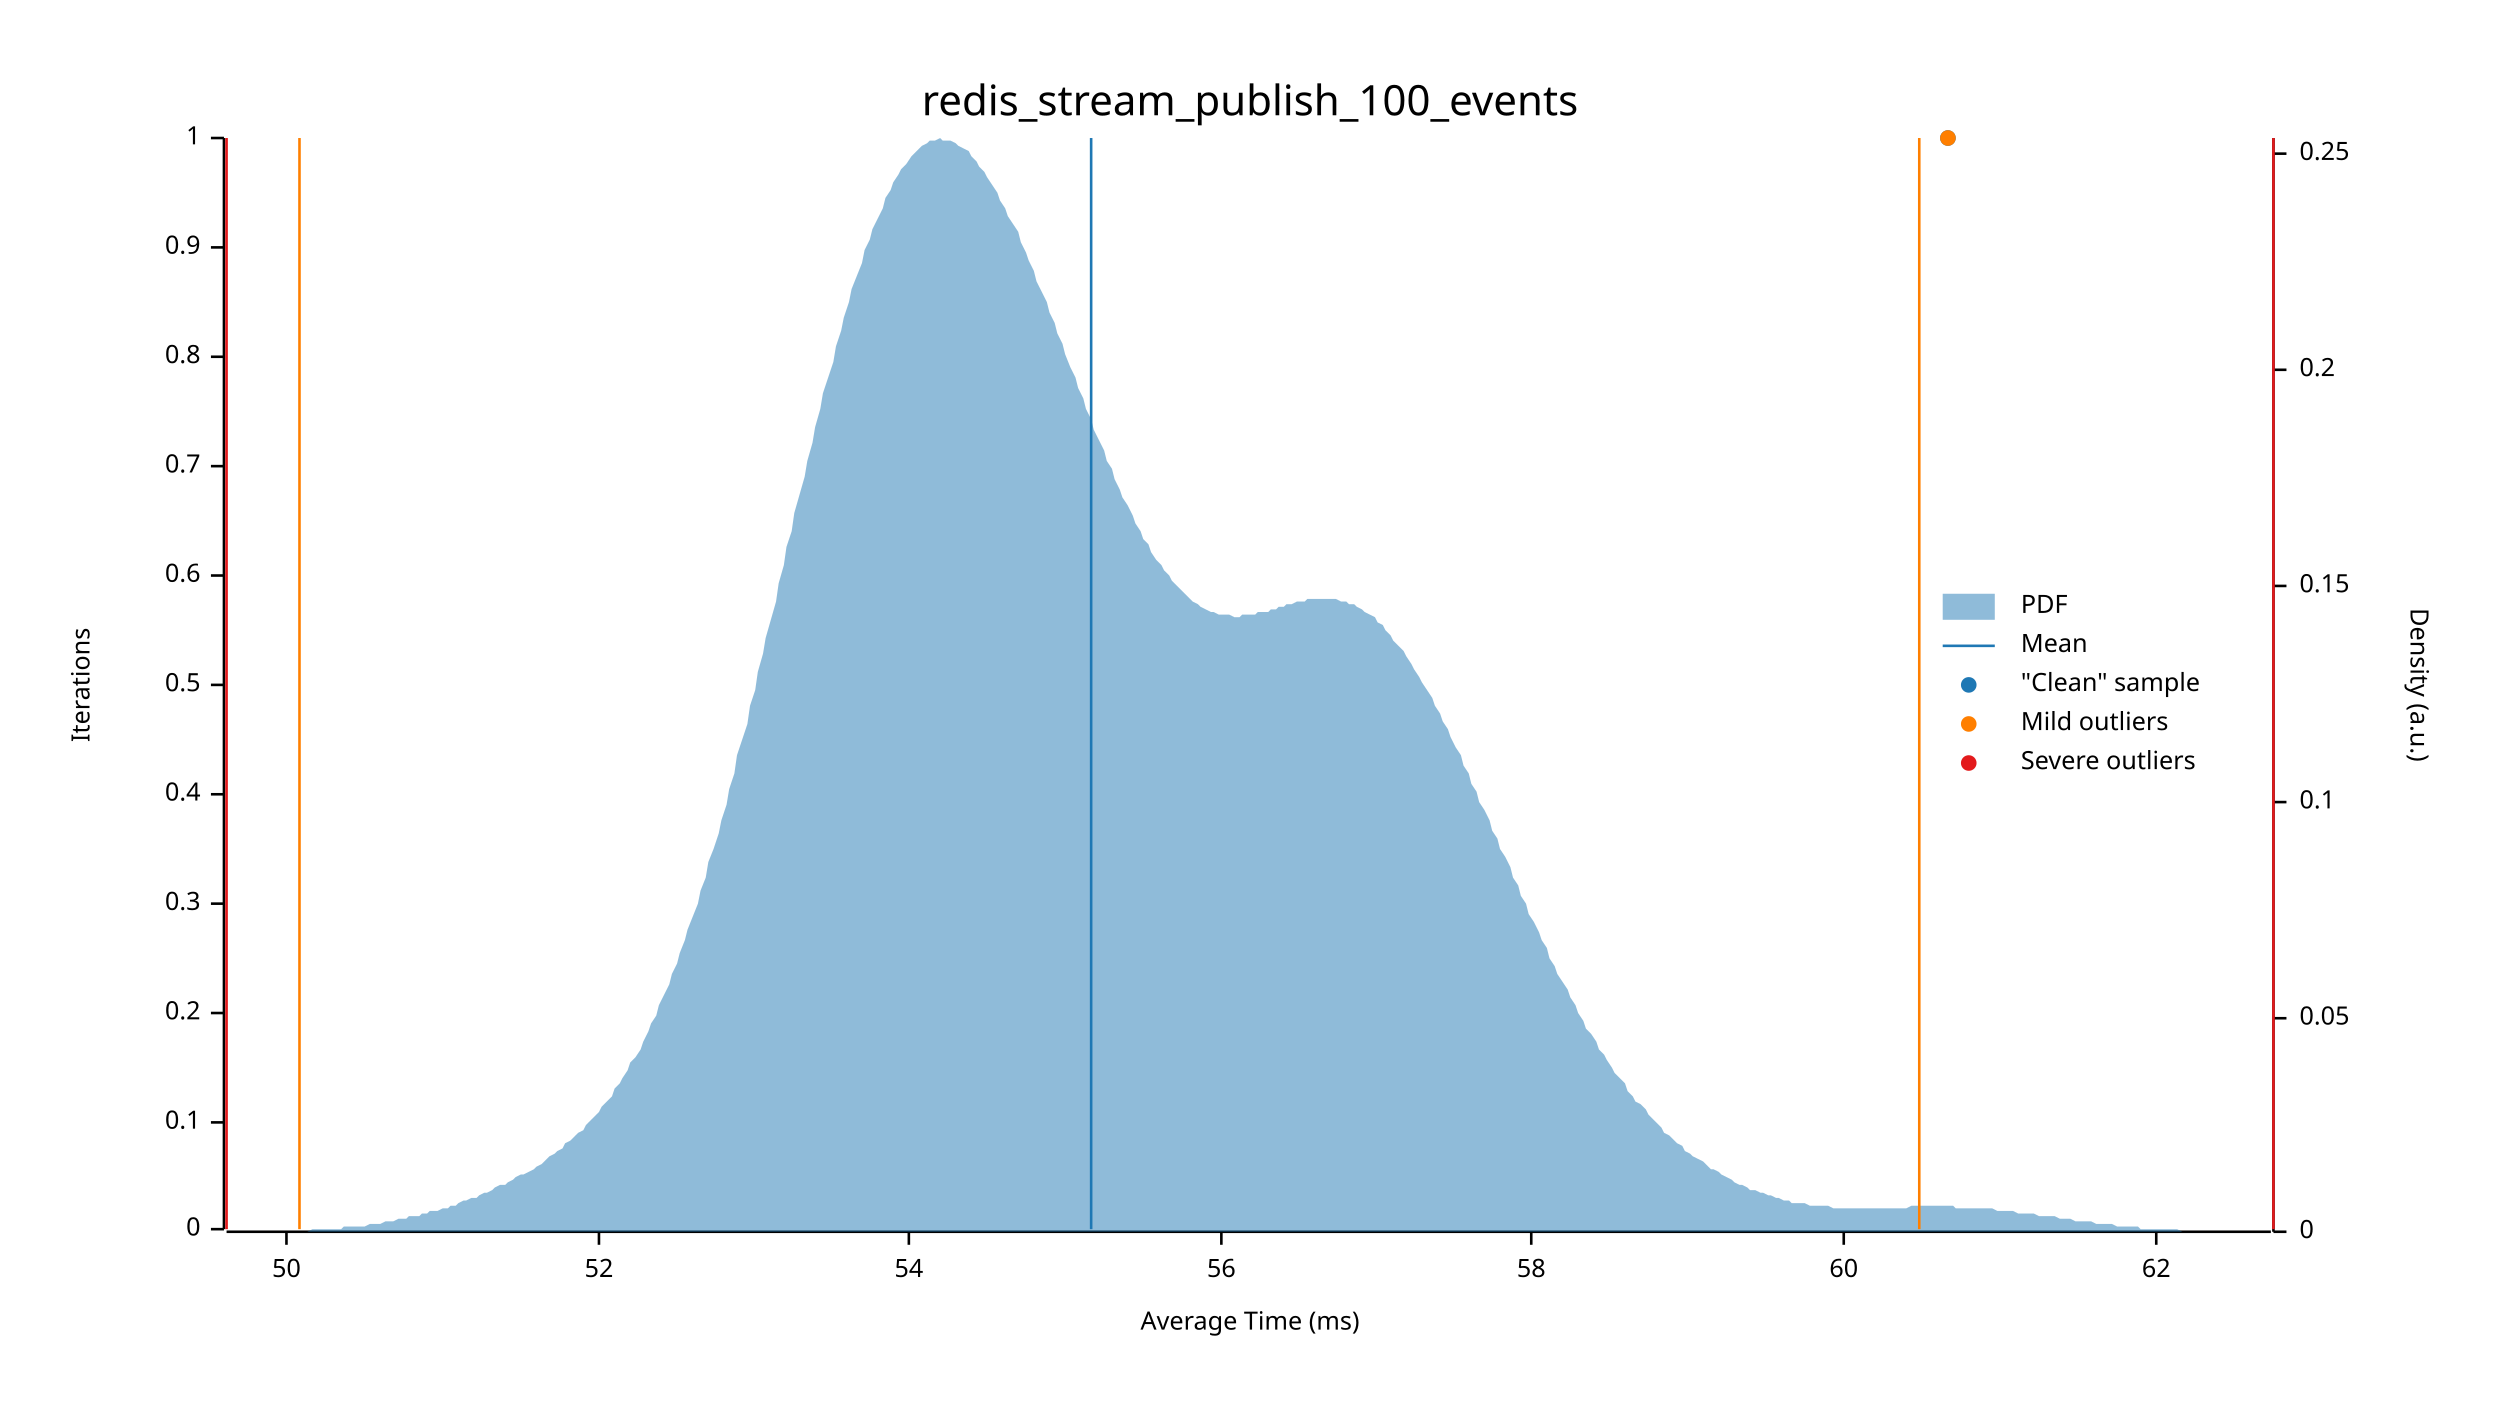
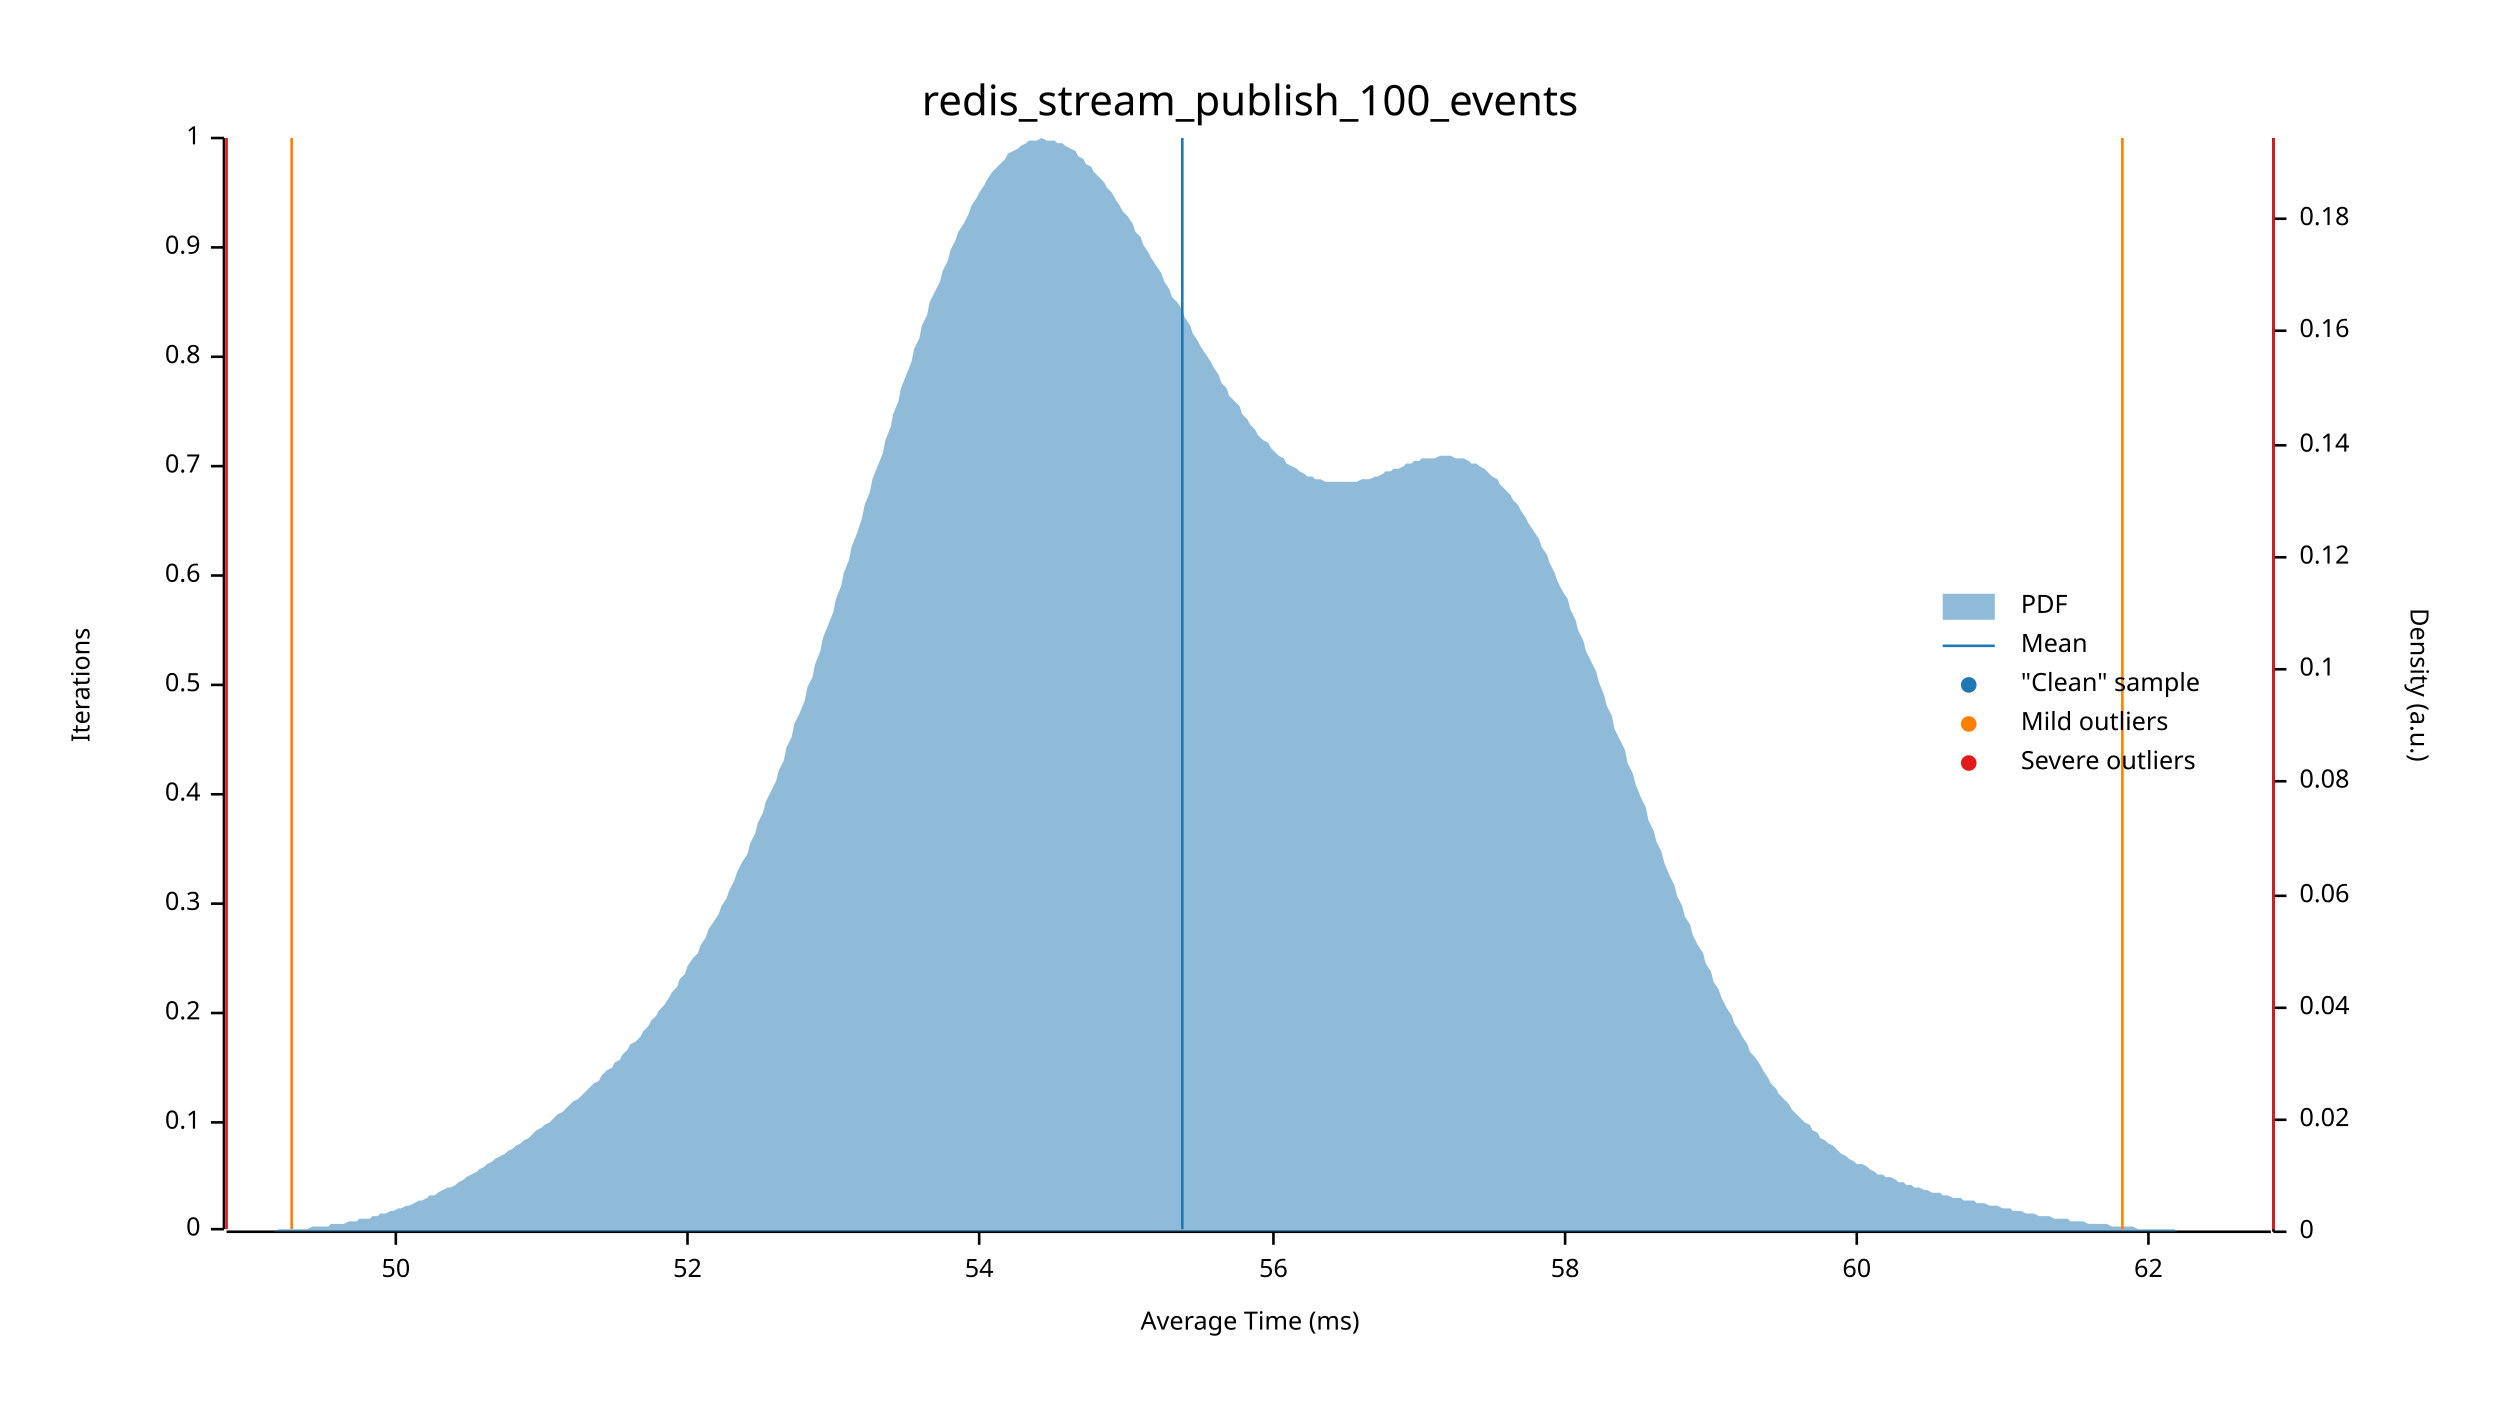
<svg xmlns="http://www.w3.org/2000/svg" width="960" height="540" viewBox="0 0 960 540">
  <text x="480" y="32" dy="0.76em" text-anchor="middle" font-family="sans-serif" font-size="16.129" opacity="1" fill="#000000">
redis_stream_publish_100_events
</text>
  <text x="27" y="263" dy="0.76em" text-anchor="middle" font-family="sans-serif" font-size="9.677" opacity="1" fill="#000000" transform="rotate(270, 27, 263)">
Iterations
</text>
  <text x="480" y="513" dy="-0.5ex" text-anchor="middle" font-family="sans-serif" font-size="9.677" opacity="1" fill="#000000">
Average Time (ms)
</text>
  <polyline fill="none" opacity="1" stroke="#000000" stroke-width="1" points="86,53 86,472 " />
  <text x="77" y="472" dy="0.5ex" text-anchor="end" font-family="sans-serif" font-size="9.677" opacity="1" fill="#000000">
0
</text>
  <polyline fill="none" opacity="1" stroke="#000000" stroke-width="1" points="81,472 86,472 " />
  <text x="77" y="431" dy="0.5ex" text-anchor="end" font-family="sans-serif" font-size="9.677" opacity="1" fill="#000000">
0.1
</text>
  <polyline fill="none" opacity="1" stroke="#000000" stroke-width="1" points="81,431 86,431 " />
  <text x="77" y="389" dy="0.5ex" text-anchor="end" font-family="sans-serif" font-size="9.677" opacity="1" fill="#000000">
0.2
</text>
  <polyline fill="none" opacity="1" stroke="#000000" stroke-width="1" points="81,389 86,389 " />
  <text x="77" y="347" dy="0.5ex" text-anchor="end" font-family="sans-serif" font-size="9.677" opacity="1" fill="#000000">
0.3
</text>
  <polyline fill="none" opacity="1" stroke="#000000" stroke-width="1" points="81,347 86,347 " />
  <text x="77" y="305" dy="0.5ex" text-anchor="end" font-family="sans-serif" font-size="9.677" opacity="1" fill="#000000">
0.4
</text>
  <polyline fill="none" opacity="1" stroke="#000000" stroke-width="1" points="81,305 86,305 " />
  <text x="77" y="263" dy="0.5ex" text-anchor="end" font-family="sans-serif" font-size="9.677" opacity="1" fill="#000000">
0.5
</text>
  <polyline fill="none" opacity="1" stroke="#000000" stroke-width="1" points="81,263 86,263 " />
  <text x="77" y="221" dy="0.5ex" text-anchor="end" font-family="sans-serif" font-size="9.677" opacity="1" fill="#000000">
0.6
</text>
  <polyline fill="none" opacity="1" stroke="#000000" stroke-width="1" points="81,221 86,221 " />
  <text x="77" y="179" dy="0.5ex" text-anchor="end" font-family="sans-serif" font-size="9.677" opacity="1" fill="#000000">
0.7
</text>
  <polyline fill="none" opacity="1" stroke="#000000" stroke-width="1" points="81,179 86,179 " />
  <text x="77" y="137" dy="0.5ex" text-anchor="end" font-family="sans-serif" font-size="9.677" opacity="1" fill="#000000">
0.8
</text>
  <polyline fill="none" opacity="1" stroke="#000000" stroke-width="1" points="81,137 86,137 " />
  <text x="77" y="95" dy="0.5ex" text-anchor="end" font-family="sans-serif" font-size="9.677" opacity="1" fill="#000000">
0.9
</text>
  <polyline fill="none" opacity="1" stroke="#000000" stroke-width="1" points="81,95 86,95 " />
  <text x="77" y="53" dy="0.5ex" text-anchor="end" font-family="sans-serif" font-size="9.677" opacity="1" fill="#000000">
1
</text>
  <polyline fill="none" opacity="1" stroke="#000000" stroke-width="1" points="81,53 86,53 " />
  <polyline fill="none" opacity="1" stroke="#000000" stroke-width="1" points="87,473 872,473 " />
-   <text x="110" y="483" dy="0.76em" text-anchor="middle" font-family="sans-serif" font-size="9.677" opacity="1" fill="#000000">
+   <text x="152" y="483" dy="0.76em" text-anchor="middle" font-family="sans-serif" font-size="9.677" opacity="1" fill="#000000">
50
</text>
-   <polyline fill="none" opacity="1" stroke="#000000" stroke-width="1" points="110,473 110,478 " />
-   <text x="230" y="483" dy="0.76em" text-anchor="middle" font-family="sans-serif" font-size="9.677" opacity="1" fill="#000000">
+   <polyline fill="none" opacity="1" stroke="#000000" stroke-width="1" points="152,473 152,478 " />
+   <text x="264" y="483" dy="0.76em" text-anchor="middle" font-family="sans-serif" font-size="9.677" opacity="1" fill="#000000">
52
</text>
-   <polyline fill="none" opacity="1" stroke="#000000" stroke-width="1" points="230,473 230,478 " />
-   <text x="349" y="483" dy="0.76em" text-anchor="middle" font-family="sans-serif" font-size="9.677" opacity="1" fill="#000000">
+   <polyline fill="none" opacity="1" stroke="#000000" stroke-width="1" points="264,473 264,478 " />
+   <text x="376" y="483" dy="0.76em" text-anchor="middle" font-family="sans-serif" font-size="9.677" opacity="1" fill="#000000">
54
</text>
-   <polyline fill="none" opacity="1" stroke="#000000" stroke-width="1" points="349,473 349,478 " />
-   <text x="469" y="483" dy="0.76em" text-anchor="middle" font-family="sans-serif" font-size="9.677" opacity="1" fill="#000000">
+   <polyline fill="none" opacity="1" stroke="#000000" stroke-width="1" points="376,473 376,478 " />
+   <text x="489" y="483" dy="0.76em" text-anchor="middle" font-family="sans-serif" font-size="9.677" opacity="1" fill="#000000">
56
</text>
-   <polyline fill="none" opacity="1" stroke="#000000" stroke-width="1" points="469,473 469,478 " />
-   <text x="588" y="483" dy="0.76em" text-anchor="middle" font-family="sans-serif" font-size="9.677" opacity="1" fill="#000000">
+   <polyline fill="none" opacity="1" stroke="#000000" stroke-width="1" points="489,473 489,478 " />
+   <text x="601" y="483" dy="0.76em" text-anchor="middle" font-family="sans-serif" font-size="9.677" opacity="1" fill="#000000">
58
</text>
-   <polyline fill="none" opacity="1" stroke="#000000" stroke-width="1" points="588,473 588,478 " />
-   <text x="708" y="483" dy="0.76em" text-anchor="middle" font-family="sans-serif" font-size="9.677" opacity="1" fill="#000000">
+   <polyline fill="none" opacity="1" stroke="#000000" stroke-width="1" points="601,473 601,478 " />
+   <text x="713" y="483" dy="0.76em" text-anchor="middle" font-family="sans-serif" font-size="9.677" opacity="1" fill="#000000">
60
</text>
-   <polyline fill="none" opacity="1" stroke="#000000" stroke-width="1" points="708,473 708,478 " />
-   <text x="828" y="483" dy="0.76em" text-anchor="middle" font-family="sans-serif" font-size="9.677" opacity="1" fill="#000000">
+   <polyline fill="none" opacity="1" stroke="#000000" stroke-width="1" points="713,473 713,478 " />
+   <text x="825" y="483" dy="0.76em" text-anchor="middle" font-family="sans-serif" font-size="9.677" opacity="1" fill="#000000">
62
</text>
-   <polyline fill="none" opacity="1" stroke="#000000" stroke-width="1" points="828,473 828,478 " />
+   <polyline fill="none" opacity="1" stroke="#000000" stroke-width="1" points="825,473 825,478 " />
  <text x="933" y="263" dy="0.76em" text-anchor="middle" font-family="sans-serif" font-size="9.677" opacity="1" fill="#000000" transform="rotate(90, 933, 263)">
Density (a.u.)
</text>
  <polyline fill="none" opacity="1" stroke="#000000" stroke-width="1" points="873,53 873,473 " />
  <text x="883" y="473" dy="0.5ex" text-anchor="start" font-family="sans-serif" font-size="9.677" opacity="1" fill="#000000">
0
</text>
  <polyline fill="none" opacity="1" stroke="#000000" stroke-width="1" points="873,473 878,473 " />
-   <text x="883" y="391" dy="0.5ex" text-anchor="start" font-family="sans-serif" font-size="9.677" opacity="1" fill="#000000">
- 0.05
+   <text x="883" y="430" dy="0.5ex" text-anchor="start" font-family="sans-serif" font-size="9.677" opacity="1" fill="#000000">
+ 0.02
</text>
-   <polyline fill="none" opacity="1" stroke="#000000" stroke-width="1" points="873,391 878,391 " />
-   <text x="883" y="308" dy="0.5ex" text-anchor="start" font-family="sans-serif" font-size="9.677" opacity="1" fill="#000000">
+   <polyline fill="none" opacity="1" stroke="#000000" stroke-width="1" points="873,430 878,430 " />
+   <text x="883" y="387" dy="0.5ex" text-anchor="start" font-family="sans-serif" font-size="9.677" opacity="1" fill="#000000">
+ 0.04
+ </text>
+   <polyline fill="none" opacity="1" stroke="#000000" stroke-width="1" points="873,387 878,387 " />
+   <text x="883" y="344" dy="0.5ex" text-anchor="start" font-family="sans-serif" font-size="9.677" opacity="1" fill="#000000">
+ 0.06
+ </text>
+   <polyline fill="none" opacity="1" stroke="#000000" stroke-width="1" points="873,344 878,344 " />
+   <text x="883" y="300" dy="0.5ex" text-anchor="start" font-family="sans-serif" font-size="9.677" opacity="1" fill="#000000">
+ 0.08
+ </text>
+   <polyline fill="none" opacity="1" stroke="#000000" stroke-width="1" points="873,300 878,300 " />
+   <text x="883" y="257" dy="0.5ex" text-anchor="start" font-family="sans-serif" font-size="9.677" opacity="1" fill="#000000">
0.1
</text>
-   <polyline fill="none" opacity="1" stroke="#000000" stroke-width="1" points="873,308 878,308 " />
-   <text x="883" y="225" dy="0.5ex" text-anchor="start" font-family="sans-serif" font-size="9.677" opacity="1" fill="#000000">
- 0.15
+   <polyline fill="none" opacity="1" stroke="#000000" stroke-width="1" points="873,257 878,257 " />
+   <text x="883" y="214" dy="0.5ex" text-anchor="start" font-family="sans-serif" font-size="9.677" opacity="1" fill="#000000">
+ 0.12
</text>
-   <polyline fill="none" opacity="1" stroke="#000000" stroke-width="1" points="873,225 878,225 " />
-   <text x="883" y="142" dy="0.5ex" text-anchor="start" font-family="sans-serif" font-size="9.677" opacity="1" fill="#000000">
- 0.2
+   <polyline fill="none" opacity="1" stroke="#000000" stroke-width="1" points="873,214 878,214 " />
+   <text x="883" y="171" dy="0.5ex" text-anchor="start" font-family="sans-serif" font-size="9.677" opacity="1" fill="#000000">
+ 0.14
</text>
-   <polyline fill="none" opacity="1" stroke="#000000" stroke-width="1" points="873,142 878,142 " />
-   <text x="883" y="59" dy="0.5ex" text-anchor="start" font-family="sans-serif" font-size="9.677" opacity="1" fill="#000000">
- 0.25
+   <polyline fill="none" opacity="1" stroke="#000000" stroke-width="1" points="873,171 878,171 " />
+   <text x="883" y="127" dy="0.5ex" text-anchor="start" font-family="sans-serif" font-size="9.677" opacity="1" fill="#000000">
+ 0.16
</text>
-   <polyline fill="none" opacity="1" stroke="#000000" stroke-width="1" points="873,59 878,59 " />
-   <polygon opacity="0.5" fill="#1F78B4" points="87,473 88,473 90,473 91,473 93,473 94,473 96,473 98,473 99,473 101,473 102,473 104,473 105,473 107,473 109,473 110,473 112,473 113,473 115,473 116,473 118,473 120,472 121,472 123,472 124,472 126,472 127,472 129,472 131,472 132,471 134,471 135,471 137,471 138,471 140,471 142,470 143,470 145,470 146,470 148,469 150,469 151,469 153,468 154,468 156,468 157,467 159,467 161,467 162,466 164,466 165,465 167,465 168,465 170,464 172,464 173,463 175,463 176,462 178,461 179,461 181,460 183,460 184,459 186,458 187,458 189,457 190,456 192,455 194,455 195,454 197,453 198,452 200,451 201,451 203,450 205,449 206,448 208,447 209,446 211,444 213,443 214,442 216,441 217,439 219,438 220,437 222,435 224,434 225,432 227,430 228,429 230,427 231,425 233,423 235,421 236,418 238,416 239,414 241,411 242,408 244,406 246,403 247,400 249,396 250,393 252,390 253,386 255,382 257,378 258,374 260,370 261,366 263,361 264,357 266,352 268,347 269,342 271,337 272,331 274,326 276,320 277,315 279,309 280,303 282,297 283,290 285,284 287,278 288,271 290,265 291,258 293,251 294,245 296,238 298,231 299,224 301,217 302,210 304,204 305,197 307,190 309,183 310,177 312,170 313,164 315,157 316,151 318,145 320,139 321,133 323,127 324,122 326,116 327,111 329,106 331,101 332,96 334,92 335,88 337,84 339,80 340,76 342,73 343,70 345,67 346,65 348,63 350,60 351,59 353,57 354,56 356,55 357,54 359,54 361,53 362,54 364,54 365,54 367,55 368,56 370,57 372,58 373,60 375,62 376,64 378,66 379,68 381,71 383,74 384,77 386,80 387,83 389,86 391,89 392,93 394,97 395,100 397,104 398,108 400,112 402,116 403,120 405,124 406,128 408,132 409,136 411,141 413,145 414,149 416,153 417,157 419,161 420,165 422,169 424,173 425,177 427,180 428,184 430,188 431,191 433,194 435,198 436,201 438,204 439,207 441,209 442,212 444,215 446,217 447,219 449,221 450,223 452,225 454,227 455,228 457,230 458,231 460,232 461,233 463,234 465,235 466,235 468,236 469,236 471,236 472,236 474,237 476,237 477,236 479,236 480,236 482,236 483,235 485,235 487,235 488,234 490,234 491,233 493,233 494,232 496,232 498,231 499,231 501,231 502,230 504,230 505,230 507,230 509,230 510,230 512,230 513,230 515,231 517,231 518,232 520,232 521,233 523,234 524,235 526,236 528,237 529,239 531,240 532,242 534,244 535,246 537,248 539,250 540,252 542,255 543,257 545,260 546,262 548,265 550,268 551,271 553,274 554,277 556,280 557,283 559,287 561,290 562,294 564,297 565,301 567,304 568,308 570,311 572,315 573,319 575,322 576,326 578,329 580,333 581,337 583,340 584,344 586,347 587,351 589,354 591,358 592,361 594,364 595,368 597,371 598,374 600,377 602,380 603,383 605,386 606,389 608,392 609,395 611,397 613,400 614,403 616,405 617,407 619,410 620,412 622,414 624,416 625,419 627,421 628,423 630,424 632,426 633,428 635,430 636,431 638,433 639,435 641,436 643,438 644,439 646,440 647,442 649,443 650,444 652,445 654,446 655,447 657,449 658,449 660,450 661,451 663,452 665,453 666,454 668,455 669,455 671,456 672,457 674,457 676,458 677,458 679,459 680,459 682,460 683,460 685,461 687,461 688,462 690,462 691,462 693,462 695,463 696,463 698,463 699,463 701,463 702,463 704,464 706,464 707,464 709,464 710,464 712,464 713,464 715,464 717,464 718,464 720,464 721,464 723,464 724,464 726,464 728,464 729,464 731,464 732,464 734,463 735,463 737,463 739,463 740,463 742,463 743,463 745,463 746,463 748,463 750,463 751,464 753,464 754,464 756,464 758,464 759,464 761,464 762,464 764,464 765,464 767,465 769,465 770,465 772,465 773,465 775,466 776,466 778,466 780,466 781,466 783,467 784,467 786,467 787,467 789,467 791,468 792,468 794,468 795,468 797,469 798,469 800,469 802,469 803,469 805,470 806,470 808,470 809,470 811,470 813,471 814,471 816,471 817,471 819,471 821,471 822,472 824,472 825,472 827,472 828,472 830,472 832,472 833,472 835,472 836,472 838,473 839,473 841,473 843,473 844,473 846,473 847,473 849,473 850,473 852,473 854,473 855,473 857,473 858,473 860,473 861,473 863,473 865,473 866,473 868,473 869,473 871,473 873,473 873,473 87,473 " />
-   <polyline fill="none" opacity="1" stroke="#1F78B4" stroke-width="1" points="419,472 419,53 " />
-   <polyline fill="none" opacity="1" stroke="#FF7F00" stroke-width="1" points="115,472 115,53 " />
-   <polyline fill="none" opacity="1" stroke="#FF7F00" stroke-width="1" points="737,472 737,53 " />
+   <polyline fill="none" opacity="1" stroke="#000000" stroke-width="1" points="873,127 878,127 " />
+   <text x="883" y="84" dy="0.5ex" text-anchor="start" font-family="sans-serif" font-size="9.677" opacity="1" fill="#000000">
+ 0.18
+ </text>
+   <polyline fill="none" opacity="1" stroke="#000000" stroke-width="1" points="873,84 878,84 " />
+   <polygon opacity="0.5" fill="#1F78B4" points="87,473 88,473 90,473 91,473 93,473 94,473 96,473 98,473 99,473 101,473 102,473 104,473 105,473 107,472 109,472 110,472 112,472 113,472 115,472 116,472 118,472 120,471 121,471 123,471 124,471 126,471 127,470 129,470 131,470 132,470 134,469 135,469 137,469 138,468 140,468 142,468 143,467 145,467 146,466 148,466 150,465 151,465 153,464 154,464 156,463 157,463 159,462 161,461 162,461 164,460 165,459 167,459 168,458 170,457 172,456 173,456 175,455 176,454 178,453 179,452 181,451 183,450 184,449 186,448 187,447 189,446 190,445 192,444 194,443 195,442 197,441 198,440 200,439 201,438 203,437 205,435 206,434 208,433 209,432 211,431 213,429 214,428 216,427 217,426 219,424 220,423 222,422 224,420 225,419 227,417 228,416 230,415 231,413 233,411 235,410 236,408 238,407 239,405 241,403 242,401 244,400 246,398 247,396 249,394 250,392 252,390 253,388 255,386 257,383 258,381 260,379 261,376 263,374 264,371 266,368 268,366 269,363 271,360 272,357 274,354 276,351 277,348 279,345 280,342 282,338 283,335 285,331 287,328 288,324 290,320 291,316 293,312 294,308 296,304 298,300 299,296 301,292 302,287 304,283 305,278 307,274 309,269 310,264 312,260 313,255 315,250 316,245 318,240 320,235 321,230 323,225 324,220 326,215 327,210 329,205 331,199 332,194 334,189 335,184 337,179 339,174 340,169 342,164 343,159 345,154 346,149 348,144 350,139 351,134 353,130 354,125 356,121 357,116 359,112 361,108 362,104 364,100 365,96 367,92 368,89 370,86 372,82 373,79 375,76 376,74 378,71 379,69 381,66 383,64 384,63 386,61 387,59 389,58 391,57 392,56 394,55 395,54 397,54 398,54 400,53 402,54 403,54 405,54 406,55 408,55 409,56 411,57 413,58 414,60 416,61 417,63 419,64 420,66 422,68 424,70 425,72 427,74 428,76 430,79 431,81 433,83 435,86 436,89 438,91 439,94 441,97 442,99 444,102 446,105 447,108 449,111 450,114 452,116 454,119 455,122 457,125 458,128 460,131 461,133 463,136 465,139 466,141 468,144 469,147 471,149 472,152 474,154 476,156 477,159 479,161 480,163 482,165 483,167 485,169 487,170 488,172 490,174 491,175 493,176 494,178 496,179 498,180 499,181 501,182 502,183 504,183 505,184 507,184 509,185 510,185 512,185 513,185 515,185 517,185 518,185 520,185 521,185 523,184 524,184 526,184 528,183 529,183 531,182 532,181 534,181 535,180 537,180 539,179 540,178 542,178 543,177 545,177 546,176 548,176 550,176 551,176 553,175 554,175 556,175 557,175 559,176 561,176 562,176 564,177 565,178 567,178 568,179 570,180 572,182 573,183 575,184 576,186 578,188 580,190 581,192 583,194 584,196 586,199 587,201 589,204 591,207 592,210 594,213 595,216 597,220 598,223 600,227 602,230 603,234 605,238 606,242 608,246 609,250 611,254 613,258 614,262 616,267 617,271 619,275 620,280 622,284 624,288 625,293 627,297 628,301 630,306 632,310 633,315 635,319 636,323 638,327 639,331 641,336 643,340 644,344 646,348 647,352 649,355 650,359 652,363 654,366 655,370 657,373 658,377 660,380 661,383 663,387 665,390 666,393 668,396 669,398 671,401 672,404 674,406 676,409 677,411 679,414 680,416 682,418 683,420 685,422 687,424 688,426 690,428 691,429 693,431 695,432 696,434 698,435 699,437 701,438 702,439 704,440 706,442 707,443 709,444 710,445 712,446 713,447 715,447 717,448 718,449 720,450 721,451 723,451 724,452 726,452 728,453 729,454 731,454 732,455 734,455 735,456 737,456 739,457 740,457 742,458 743,458 745,458 746,459 748,459 750,460 751,460 753,460 754,461 756,461 758,461 759,462 761,462 762,462 764,463 765,463 767,463 769,464 770,464 772,464 773,465 775,465 776,465 778,466 780,466 781,466 783,467 784,467 786,467 787,467 789,468 791,468 792,468 794,468 795,469 797,469 798,469 800,469 802,470 803,470 805,470 806,470 808,470 809,470 811,471 813,471 814,471 816,471 817,471 819,471 821,472 822,472 824,472 825,472 827,472 828,472 830,472 832,472 833,472 835,472 836,473 838,473 839,473 841,473 843,473 844,473 846,473 847,473 849,473 850,473 852,473 854,473 855,473 857,473 858,473 860,473 861,473 863,473 865,473 866,473 868,473 869,473 871,473 873,473 873,473 87,473 " />
+   <polyline fill="none" opacity="1" stroke="#1F78B4" stroke-width="1" points="454,472 454,53 " />
+   <polyline fill="none" opacity="1" stroke="#FF7F00" stroke-width="1" points="112,472 112,53 " />
+   <polyline fill="none" opacity="1" stroke="#FF7F00" stroke-width="1" points="815,472 815,53 " />
  <polyline fill="none" opacity="1" stroke="#E31A1C" stroke-width="1" points="87,472 87,53 " />
  <polyline fill="none" opacity="1" stroke="#E31A1C" stroke-width="1" points="873,472 873,53 " />
-   <circle cx="748" cy="53" r="3" opacity="1" fill="#1F78B4" stroke="none" stroke-width="1" />
-   <circle cx="748" cy="53" r="3" opacity="1" fill="#FF7F00" stroke="none" stroke-width="1" />
  <text x="776" y="228" dy="0.76em" text-anchor="start" font-family="sans-serif" font-size="9.677" opacity="1" fill="#000000">
PDF
</text>
  <text x="776" y="243" dy="0.76em" text-anchor="start" font-family="sans-serif" font-size="9.677" opacity="1" fill="#000000">
Mean
</text>
  <text x="776" y="258" dy="0.76em" text-anchor="start" font-family="sans-serif" font-size="9.677" opacity="1" fill="#000000">
"Clean" sample
</text>
  <text x="776" y="273" dy="0.76em" text-anchor="start" font-family="sans-serif" font-size="9.677" opacity="1" fill="#000000">
Mild outliers
</text>
  <text x="776" y="288" dy="0.76em" text-anchor="start" font-family="sans-serif" font-size="9.677" opacity="1" fill="#000000">
Severe outliers
</text>
  <rect x="746" y="228" width="20" height="10" opacity="0.5" fill="#1F78B4" stroke="none" />
  <polyline fill="none" opacity="1" stroke="#1F78B4" stroke-width="1" points="746,248 766,248 " />
  <circle cx="756" cy="263" r="3" opacity="1" fill="#1F78B4" stroke="none" stroke-width="1" />
  <circle cx="756" cy="278" r="3" opacity="1" fill="#FF7F00" stroke="none" stroke-width="1" />
  <circle cx="756" cy="293" r="3" opacity="1" fill="#E31A1C" stroke="none" stroke-width="1" />
</svg>
